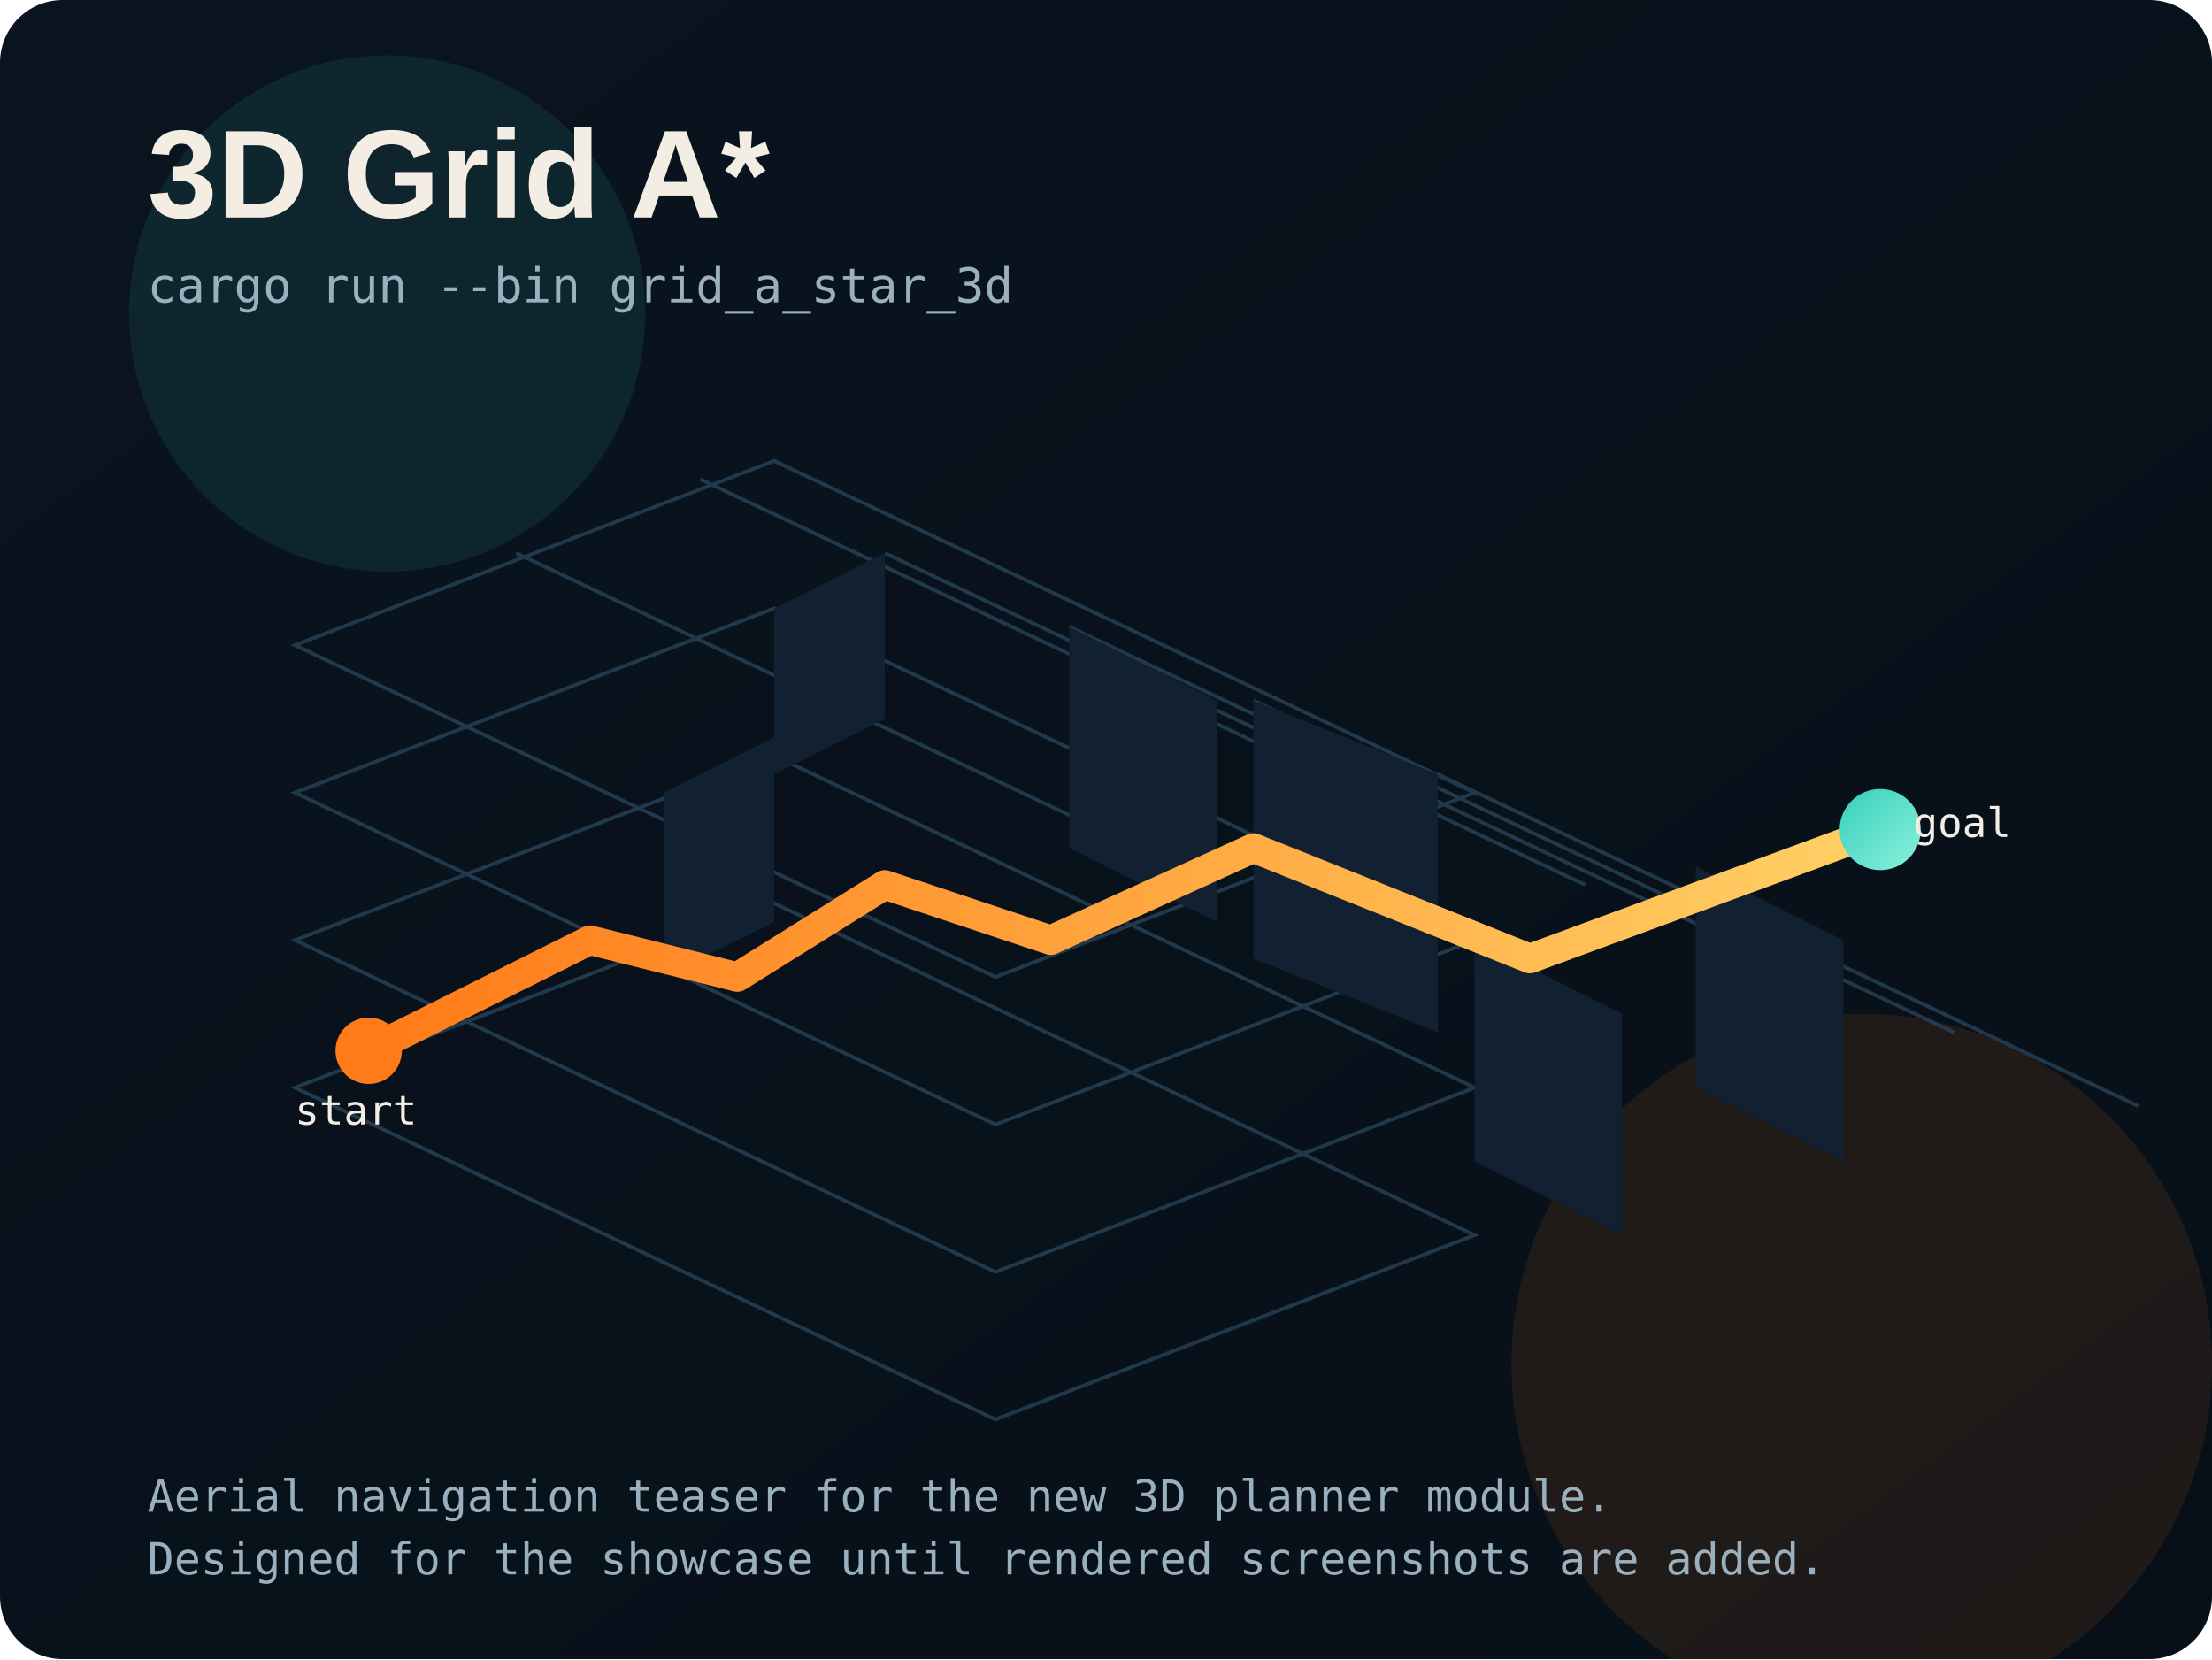
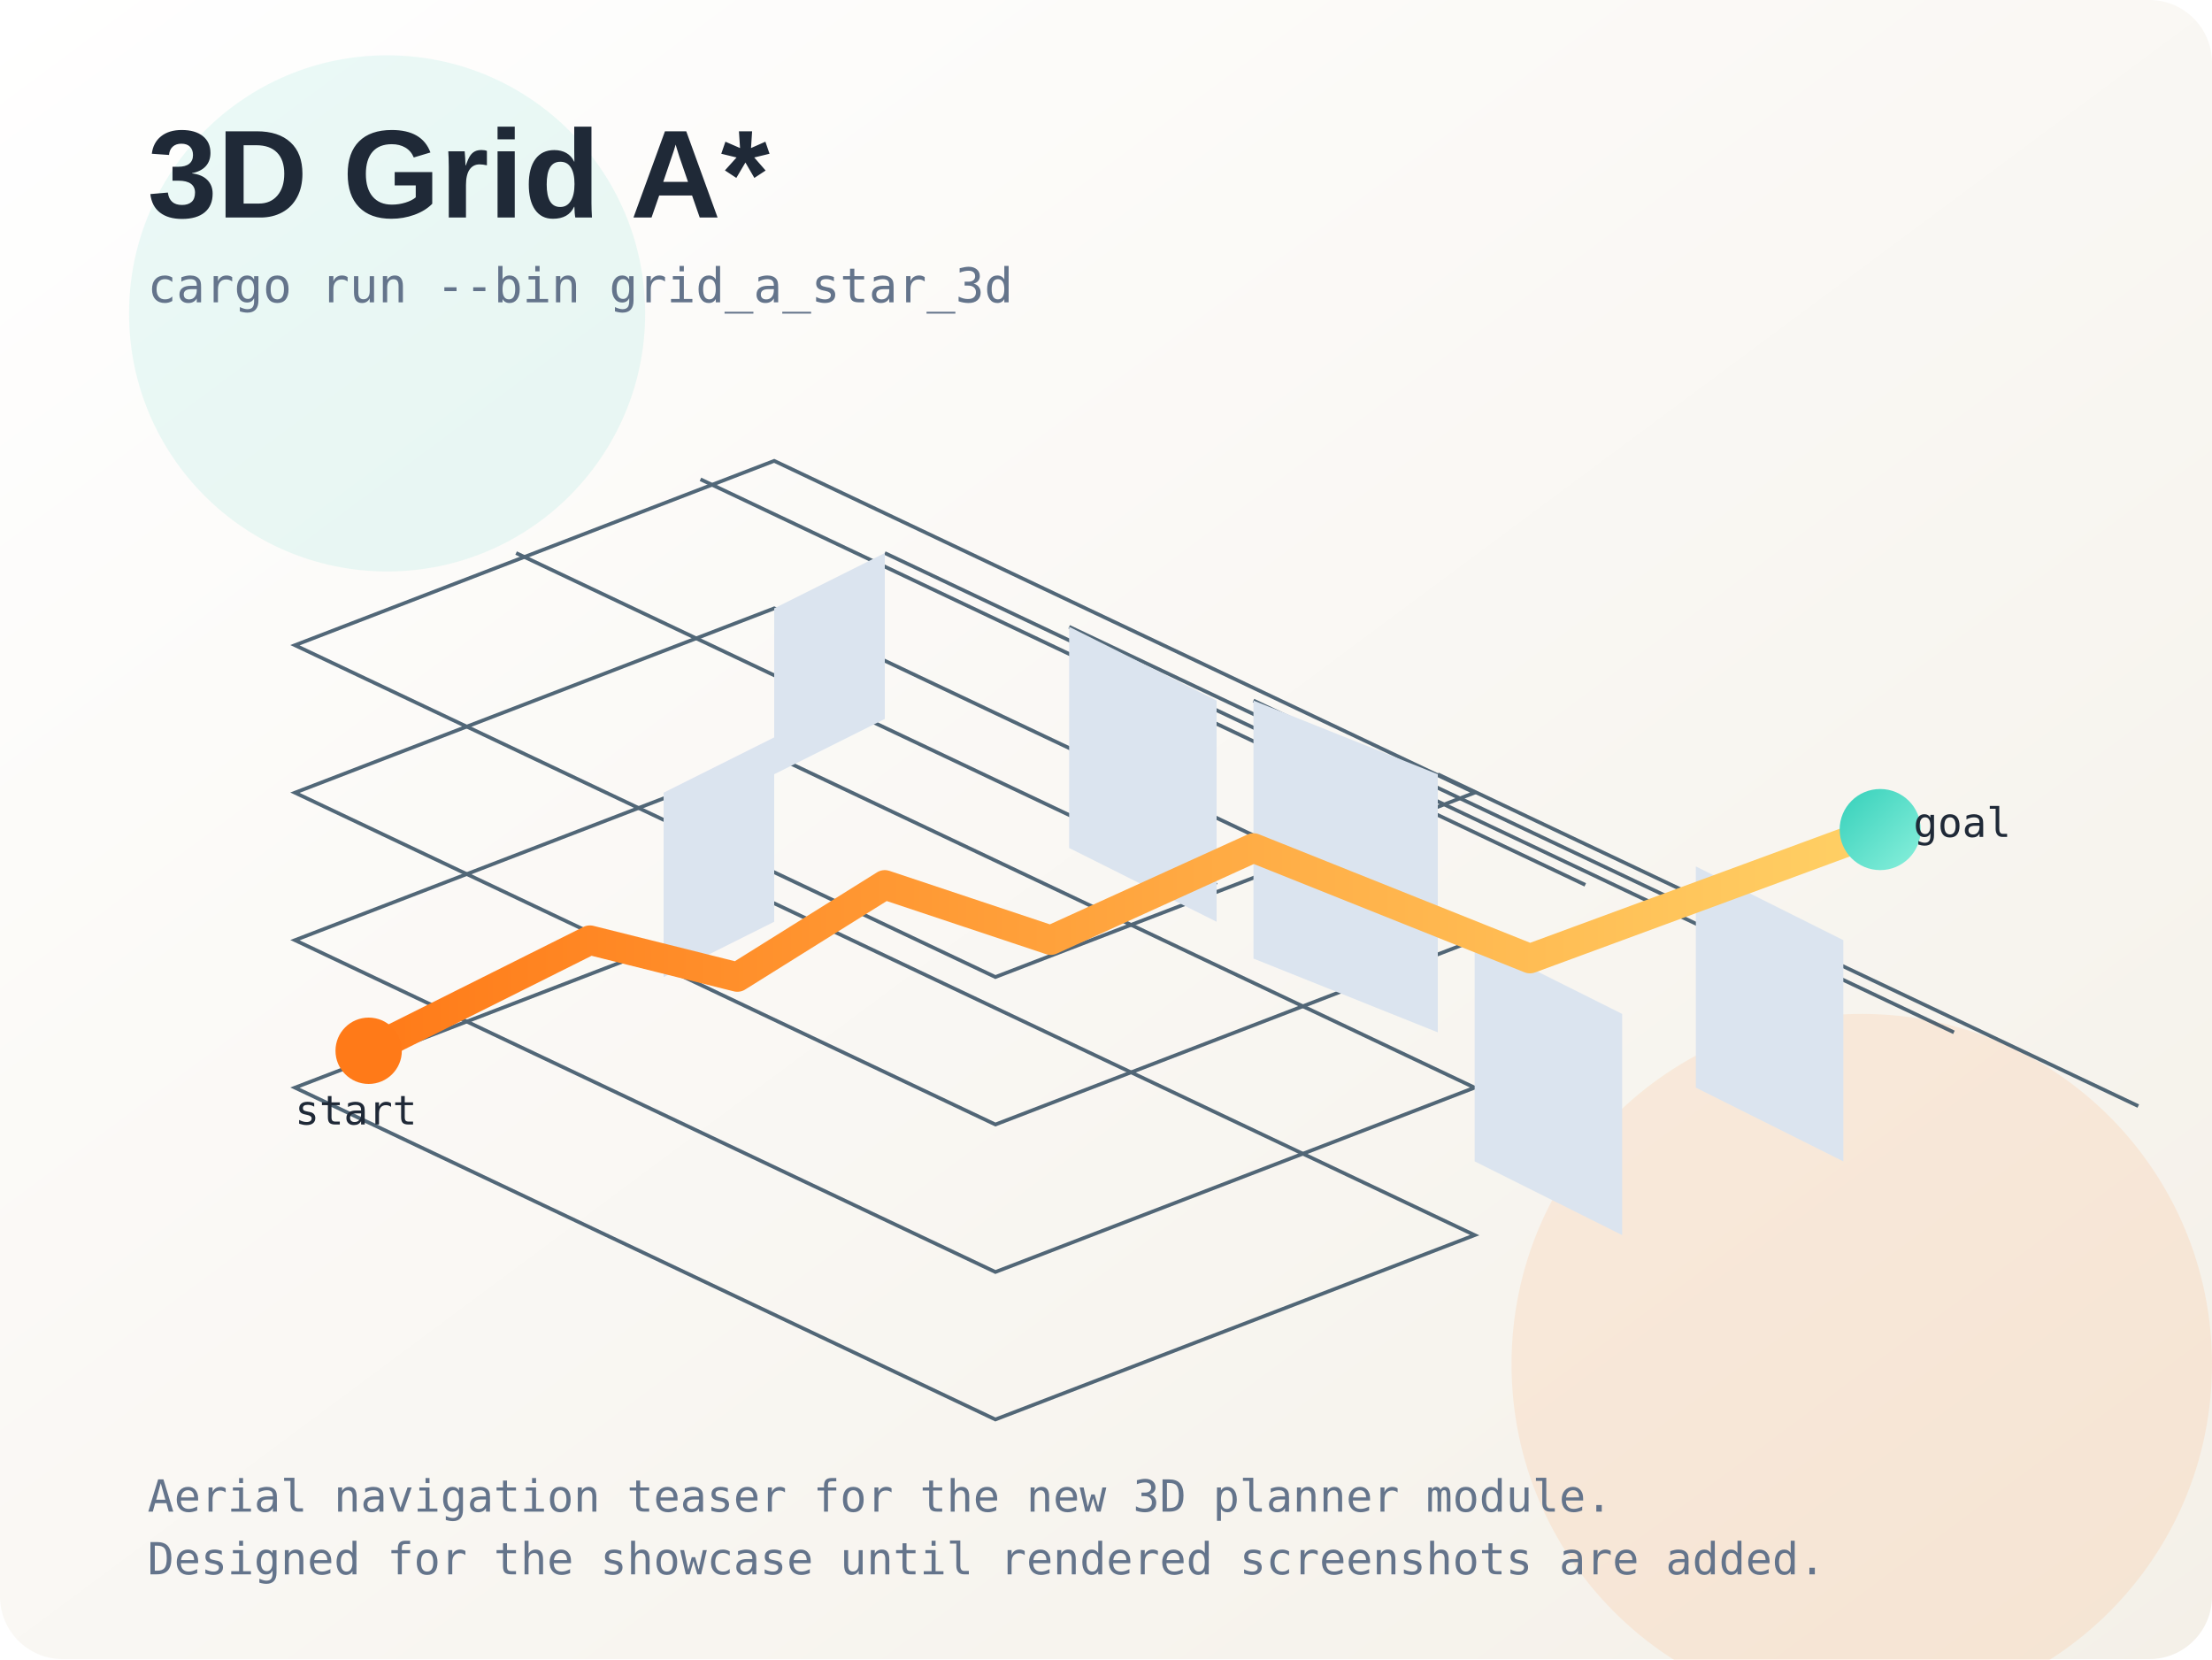
<svg xmlns="http://www.w3.org/2000/svg" viewBox="0 0 1200 900" role="img" aria-labelledby="title desc">
  <defs>
    <linearGradient id="bg" x1="0%" y1="0%" x2="100%" y2="100%">
-       <stop offset="0%" stop-color="#0a141f" />
-       <stop offset="100%" stop-color="#071018" />
+       <stop offset="0%" stop-color="#ffffff" />
+       <stop offset="100%" stop-color="#f4f0e8" />
    </linearGradient>
    <linearGradient id="path" x1="0%" y1="0%" x2="100%" y2="0%">
      <stop offset="0%" stop-color="#ff7a18" />
      <stop offset="100%" stop-color="#ffd166" />
    </linearGradient>
    <linearGradient id="goal" x1="0%" y1="0%" x2="100%" y2="100%">
      <stop offset="0%" stop-color="#35d0ba" />
      <stop offset="100%" stop-color="#8af0dc" />
    </linearGradient>
  </defs>
  <rect width="1200" height="900" rx="34" fill="url(#bg)" />
  <g opacity="0.1">
    <circle cx="210" cy="170" r="140" fill="#35d0ba" />
    <circle cx="1010" cy="740" r="190" fill="#ff7a18" />
  </g>
-   <text x="80" y="118" fill="#f4ede3" font-size="68" font-family="Space Grotesk, Arial, sans-serif" font-weight="700">3D Grid A*</text>
-   <text x="80" y="164" fill="#9ab0bf" font-size="26" font-family="IBM Plex Mono, monospace">cargo run --bin grid_a_star_3d</text>
+   <text x="80" y="118" fill="#1f2937" font-size="68" font-family="Space Grotesk, Arial, sans-serif" font-weight="700">3D Grid A*</text>
+   <text x="80" y="164" fill="#64748b" font-size="26" font-family="IBM Plex Mono, monospace">cargo run --bin grid_a_star_3d</text>
  <g transform="translate(160 250)">
    <g stroke="#274258" stroke-width="2" opacity="0.8">
      <path d="M0 100 260 0 640 180 380 280Z" fill="none" />
      <path d="M0 180 260 80 640 260 380 360Z" fill="none" />
      <path d="M0 260 260 160 640 340 380 440Z" fill="none" />
      <path d="M0 340 260 240 640 420 380 520Z" fill="none" />
      <path d="M120 50 500 230" />
      <path d="M220 10 600 190" />
      <path d="M320 50 700 230" />
      <path d="M420 90 800 270" />
      <path d="M520 130 900 310" />
      <path d="M620 170 1000 350" />
    </g>
-     <g fill="#112131">
+     <g fill="#dbe4ef">
      <path d="M260 80 320 50 320 140 260 170Z" />
      <path d="M420 90 500 130 500 250 420 210Z" />
      <path d="M520 130 620 170 620 310 520 270Z" />
      <path d="M200 180 260 150 260 250 200 280Z" />
      <path d="M640 260 720 300 720 420 640 380Z" />
      <path d="M760 220 840 260 840 380 760 340Z" />
    </g>
    <g stroke="url(#path)" stroke-width="16" stroke-linecap="round" stroke-linejoin="round" fill="none">
      <path d="M40 320 160 260 240 280 320 230 410 260 520 210 670 270 860 200" />
    </g>
    <g fill="#ff7a18">
      <circle cx="40" cy="320" r="18" />
    </g>
    <g fill="url(#goal)">
      <circle cx="860" cy="200" r="22" />
    </g>
-     <g fill="#f4ede3" font-family="IBM Plex Mono, monospace" font-size="22">
+     <g fill="#1f2937" font-family="IBM Plex Mono, monospace" font-size="22">
      <text x="0" y="360">start</text>
      <text x="878" y="204">goal</text>
    </g>
  </g>
-   <g fill="#9ab0bf" font-size="24" font-family="IBM Plex Mono, monospace">
+   <g fill="#64748b" font-size="24" font-family="IBM Plex Mono, monospace">
    <text x="80" y="820">Aerial navigation teaser for the new 3D planner module.</text>
    <text x="80" y="854">Designed for the showcase until rendered screenshots are added.</text>
  </g>
</svg>
